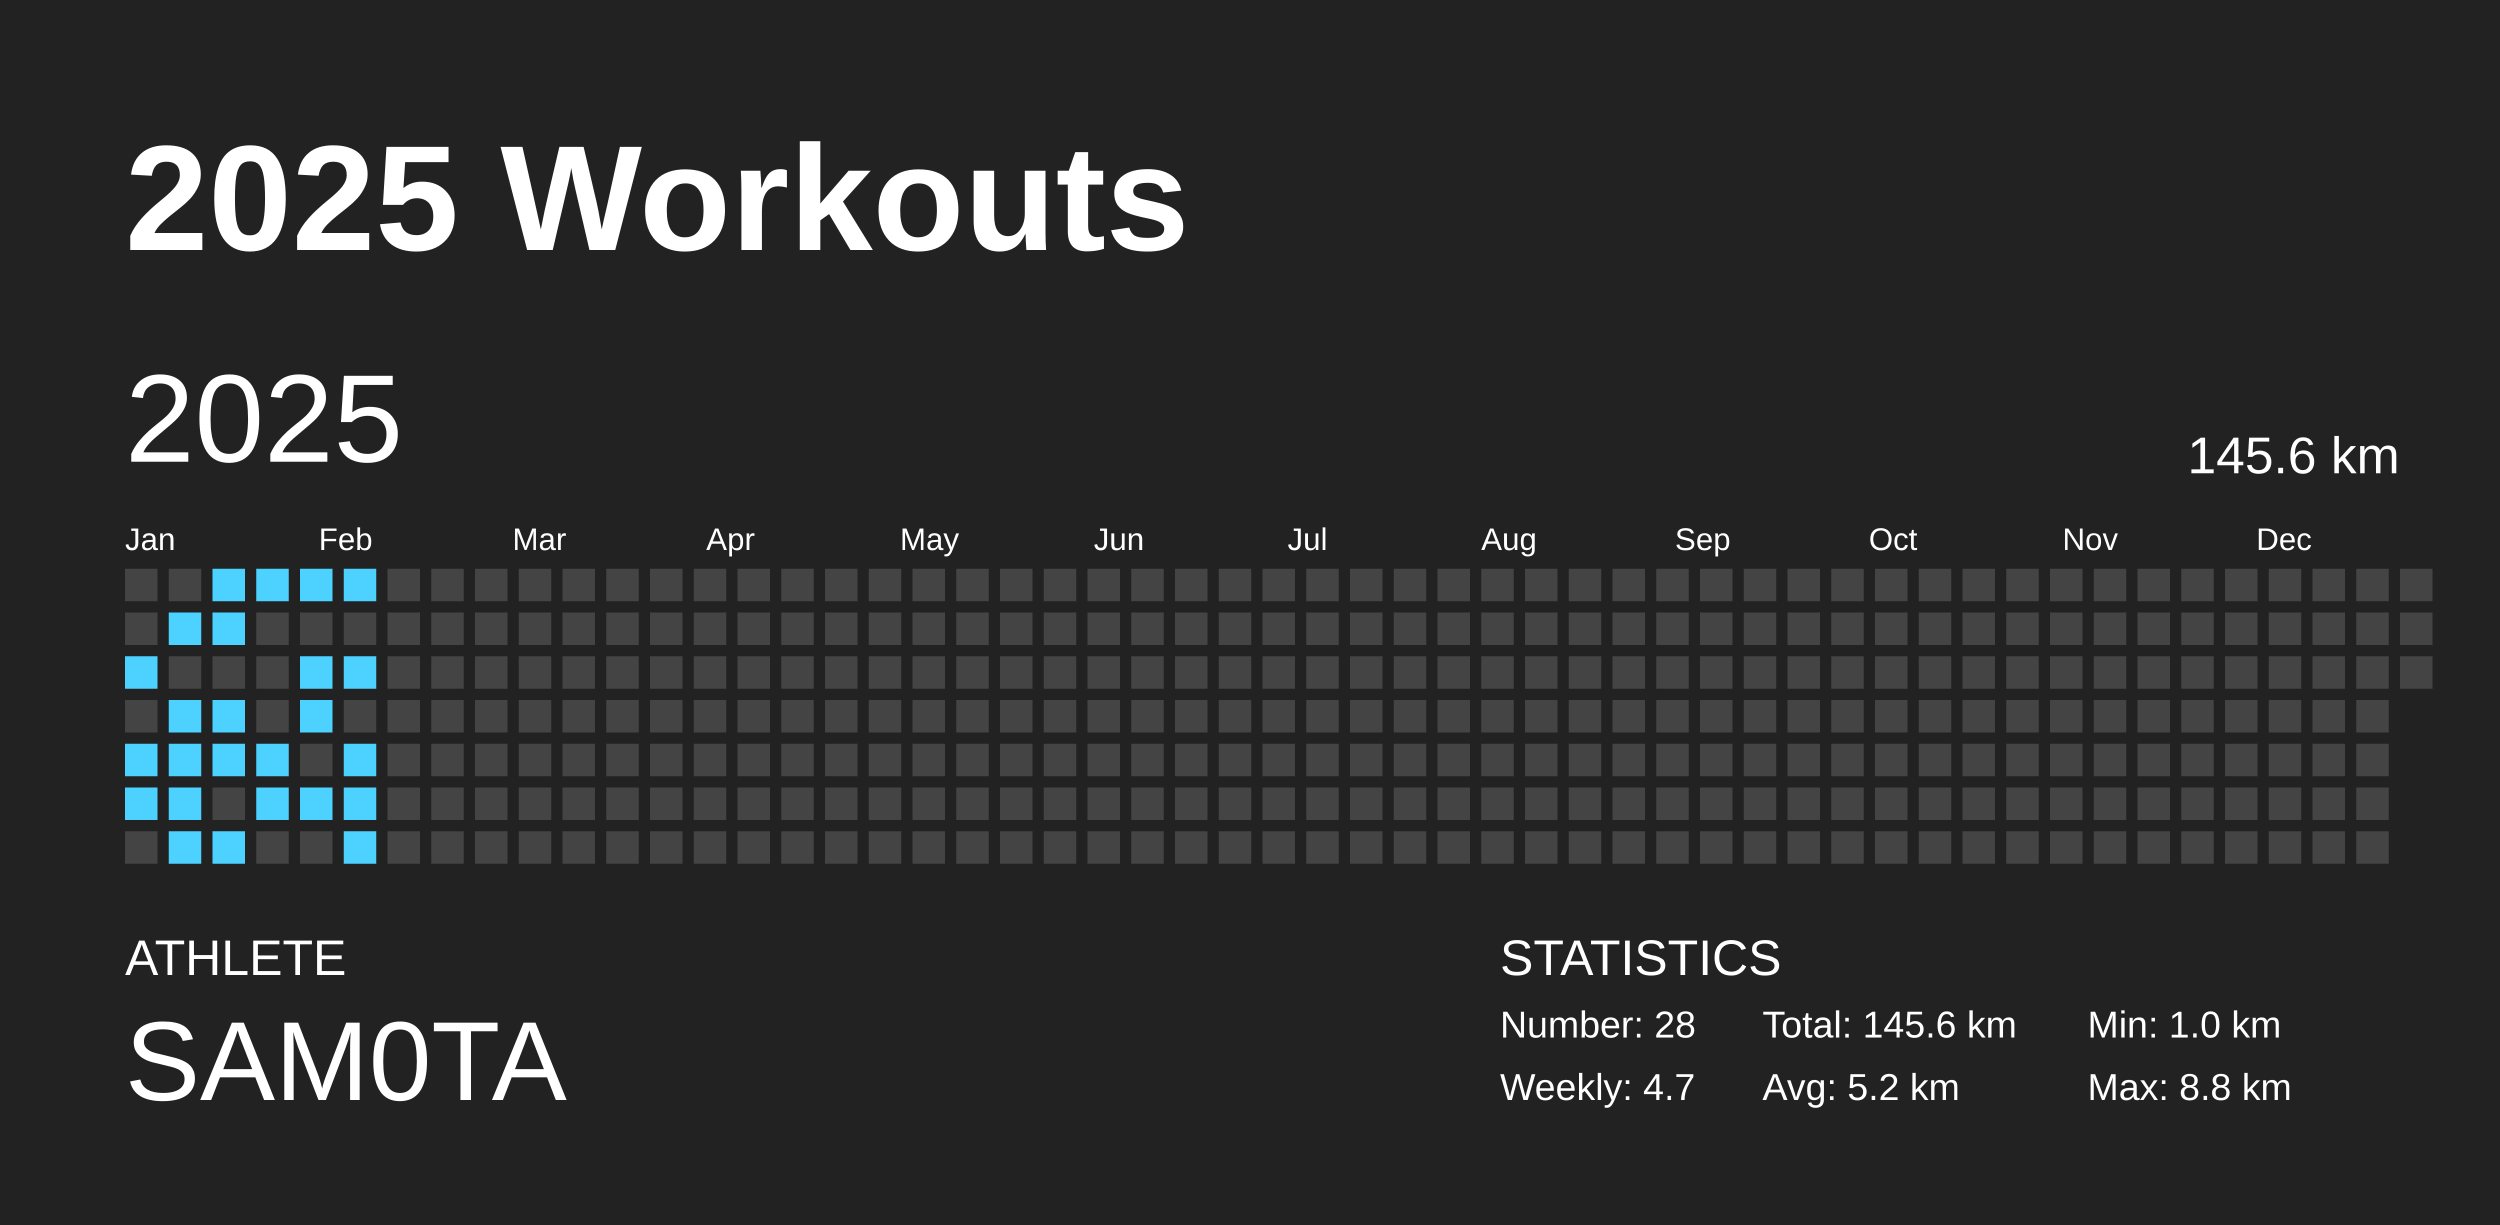
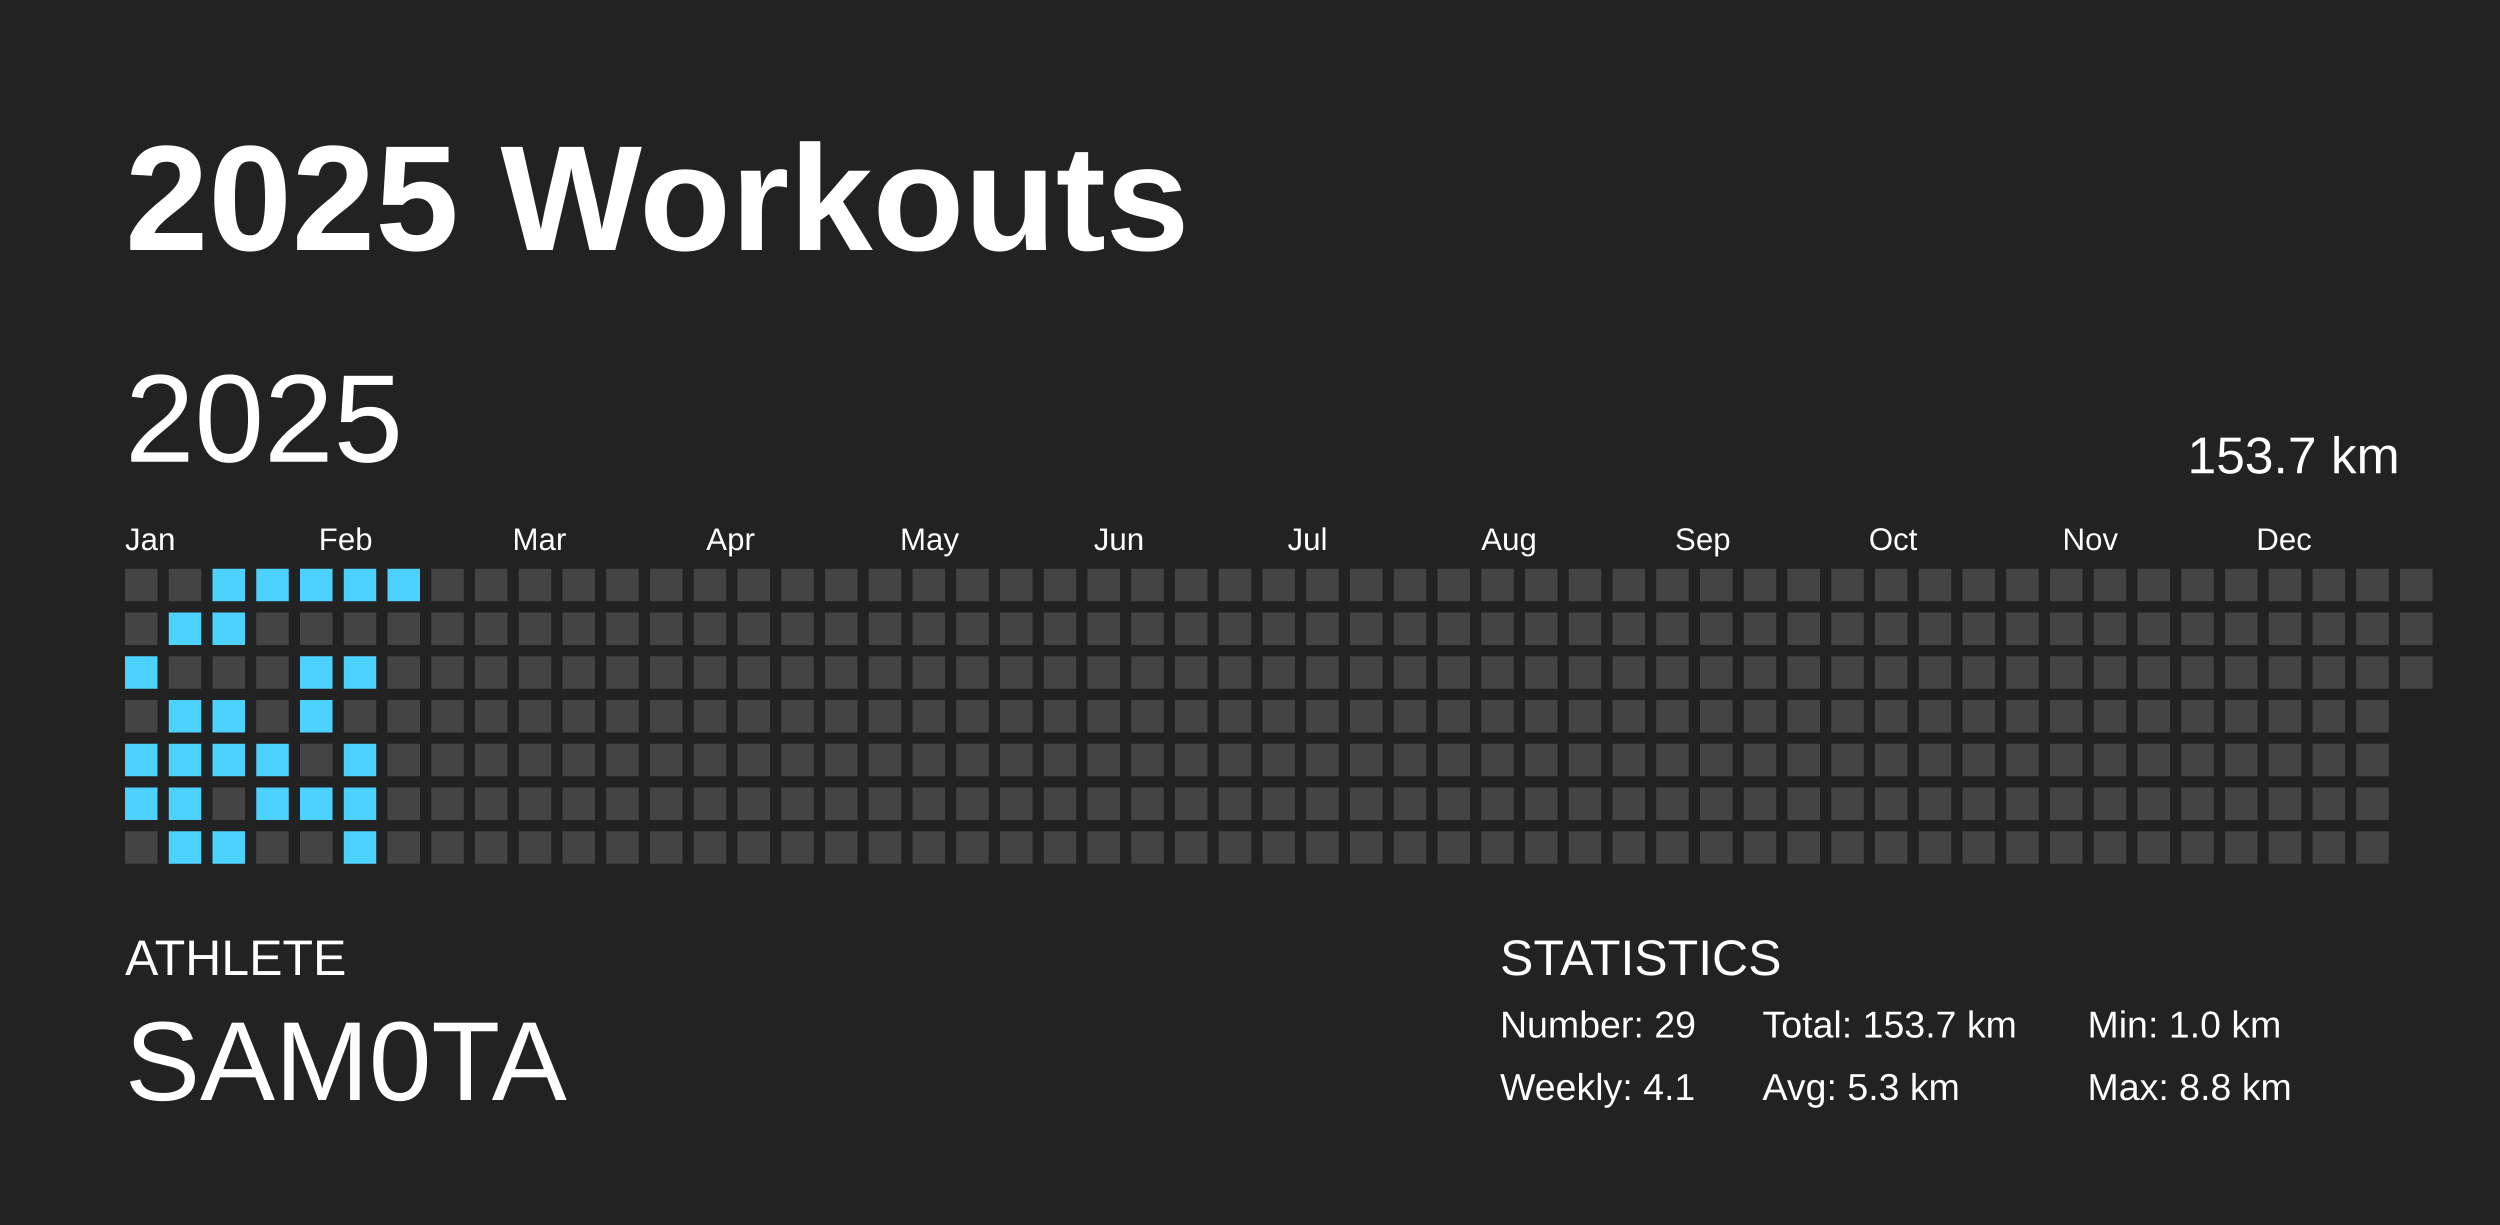
<svg xmlns="http://www.w3.org/2000/svg" baseProfile="full" height="98mm" version="1.1" viewBox="0,0,200,98" width="200mm">
  <defs />
  <rect fill="#222222" height="98" width="200" x="0" y="0" />
  <text fill="#FFFFFF" style="font-size:12px; font-family:Arial; font-weight:bold;" x="10" y="20">2025 Workouts</text>
  <text fill="#FFFFFF" style="font-size:4px; font-family:Arial" x="10" y="78">ATHLETE</text>
  <text fill="#FFFFFF" style="font-size:9px; font-family:Arial" x="10" y="88">SAM0TA</text>
  <text fill="#FFFFFF" style="font-size:4px; font-family:Arial" x="120" y="78">STATISTICS</text>
-   <text fill="#FFFFFF" style="font-size:3px; font-family:Arial" x="120" y="83">Number: 28</text>
-   <text fill="#FFFFFF" style="font-size:3px; font-family:Arial" x="120" y="88">Weekly: 4.7</text>
-   <text fill="#FFFFFF" style="font-size:3px; font-family:Arial" x="141" y="83">Total: 145.6 km</text>
-   <text fill="#FFFFFF" style="font-size:3px; font-family:Arial" x="141" y="88">Avg: 5.2 km</text>
+   <text fill="#FFFFFF" style="font-size:3px; font-family:Arial" x="120" y="83">Number: 29</text>
+   <text fill="#FFFFFF" style="font-size:3px; font-family:Arial" x="120" y="88">Weekly: 4.1</text>
+   <text fill="#FFFFFF" style="font-size:3px; font-family:Arial" x="141" y="83">Total: 153.7 km</text>
+   <text fill="#FFFFFF" style="font-size:3px; font-family:Arial" x="141" y="88">Avg: 5.3 km</text>
  <text fill="#FFFFFF" style="font-size:3px; font-family:Arial" x="167" y="83">Min: 1.0 km</text>
  <text fill="#FFFFFF" style="font-size:3px; font-family:Arial" x="167" y="88">Max: 8.8 km</text>
  <text dominant-baseline="hanging" fill="#FFFFFF" style="font-size:10.0px; font-family:Arial;" x="10" y="30">2025</text>
-   <text dominant-baseline="hanging" fill="#FFFFFF" style="font-size:4.125px; font-family:Arial;" x="175" y="35">145.6 km</text>
+   <text dominant-baseline="hanging" fill="#FFFFFF" style="font-size:4.125px; font-family:Arial;" x="175" y="35">153.7 km</text>
  <text fill="#FFFFFF" style="font-size:2.5px; font-family:Arial" x="10.0" y="44">Jan</text>
  <text fill="#FFFFFF" style="font-size:2.5px; font-family:Arial" x="25.5" y="44">Feb</text>
  <text fill="#FFFFFF" style="font-size:2.5px; font-family:Arial" x="41.0" y="44">Mar</text>
  <text fill="#FFFFFF" style="font-size:2.5px; font-family:Arial" x="56.5" y="44">Apr</text>
  <text fill="#FFFFFF" style="font-size:2.5px; font-family:Arial" x="72.0" y="44">May</text>
  <text fill="#FFFFFF" style="font-size:2.5px; font-family:Arial" x="87.5" y="44">Jun</text>
  <text fill="#FFFFFF" style="font-size:2.5px; font-family:Arial" x="103.0" y="44">Jul</text>
  <text fill="#FFFFFF" style="font-size:2.5px; font-family:Arial" x="118.5" y="44">Aug</text>
  <text fill="#FFFFFF" style="font-size:2.5px; font-family:Arial" x="134.0" y="44">Sep</text>
  <text fill="#FFFFFF" style="font-size:2.5px; font-family:Arial" x="149.5" y="44">Oct</text>
  <text fill="#FFFFFF" style="font-size:2.5px; font-family:Arial" x="165.0" y="44">Nov</text>
  <text fill="#FFFFFF" style="font-size:2.5px; font-family:Arial" x="180.5" y="44">Dec</text>
  <rect fill="#444444" height="2.6" width="2.6" x="10.0" y="45.5" />
  <rect fill="#444444" height="2.6" width="2.6" x="10.0" y="49.0" />
  <rect fill="#4dd2ff" height="2.6" width="2.6" x="10.0" y="52.5" />
  <rect fill="#444444" height="2.6" width="2.6" x="10.0" y="56.0" />
  <rect fill="#4dd2ff" height="2.6" width="2.6" x="10.0" y="59.5" />
  <rect fill="#4dd2ff" height="2.6" width="2.6" x="10.0" y="63.0" />
  <rect fill="#444444" height="2.6" width="2.6" x="10.0" y="66.5" />
  <rect fill="#444444" height="2.6" width="2.6" x="13.5" y="45.5" />
  <rect fill="#4dd2ff" height="2.6" width="2.6" x="13.5" y="49.0" />
  <rect fill="#444444" height="2.6" width="2.6" x="13.5" y="52.5" />
  <rect fill="#4dd2ff" height="2.6" width="2.6" x="13.5" y="56.0" />
  <rect fill="#4dd2ff" height="2.6" width="2.6" x="13.5" y="59.5" />
  <rect fill="#4dd2ff" height="2.6" width="2.6" x="13.5" y="63.0" />
  <rect fill="#4dd2ff" height="2.6" width="2.6" x="13.5" y="66.5" />
  <rect fill="#4dd2ff" height="2.6" width="2.6" x="17.0" y="45.5" />
  <rect fill="#4dd2ff" height="2.6" width="2.6" x="17.0" y="49.0" />
  <rect fill="#444444" height="2.6" width="2.6" x="17.0" y="52.5" />
  <rect fill="#4dd2ff" height="2.6" width="2.6" x="17.0" y="56.0" />
  <rect fill="#4dd2ff" height="2.6" width="2.6" x="17.0" y="59.5" />
  <rect fill="#444444" height="2.6" width="2.6" x="17.0" y="63.0" />
  <rect fill="#4dd2ff" height="2.6" width="2.6" x="17.0" y="66.5" />
  <rect fill="#4dd2ff" height="2.6" width="2.6" x="20.5" y="45.5" />
  <rect fill="#444444" height="2.6" width="2.6" x="20.5" y="49.0" />
  <rect fill="#444444" height="2.6" width="2.6" x="20.5" y="52.5" />
  <rect fill="#444444" height="2.6" width="2.6" x="20.5" y="56.0" />
  <rect fill="#4dd2ff" height="2.6" width="2.6" x="20.5" y="59.5" />
  <rect fill="#4dd2ff" height="2.6" width="2.6" x="20.5" y="63.0" />
  <rect fill="#444444" height="2.6" width="2.6" x="20.5" y="66.5" />
  <rect fill="#4dd2ff" height="2.6" width="2.6" x="24.0" y="45.5" />
  <rect fill="#444444" height="2.6" width="2.6" x="24.0" y="49.0" />
  <rect fill="#4dd2ff" height="2.6" width="2.6" x="24.0" y="52.5" />
  <rect fill="#4dd2ff" height="2.6" width="2.6" x="24.0" y="56.0" />
  <rect fill="#444444" height="2.6" width="2.6" x="24.0" y="59.5" />
  <rect fill="#4dd2ff" height="2.6" width="2.6" x="24.0" y="63.0" />
  <rect fill="#444444" height="2.6" width="2.6" x="24.0" y="66.5" />
  <rect fill="#4dd2ff" height="2.6" width="2.6" x="27.5" y="45.5" />
  <rect fill="#444444" height="2.6" width="2.6" x="27.5" y="49.0" />
  <rect fill="#4dd2ff" height="2.6" width="2.6" x="27.5" y="52.5" />
  <rect fill="#444444" height="2.6" width="2.6" x="27.5" y="56.0" />
  <rect fill="#4dd2ff" height="2.6" width="2.6" x="27.5" y="59.5" />
  <rect fill="#4dd2ff" height="2.6" width="2.6" x="27.5" y="63.0" />
  <rect fill="#4dd2ff" height="2.6" width="2.6" x="27.5" y="66.5" />
-   <rect fill="#444444" height="2.6" width="2.6" x="31.0" y="45.5" />
+   <rect fill="#4dd2ff" height="2.6" width="2.6" x="31.0" y="45.5" />
  <rect fill="#444444" height="2.6" width="2.6" x="31.0" y="49.0" />
  <rect fill="#444444" height="2.6" width="2.6" x="31.0" y="52.5" />
  <rect fill="#444444" height="2.6" width="2.6" x="31.0" y="56.0" />
  <rect fill="#444444" height="2.6" width="2.6" x="31.0" y="59.5" />
  <rect fill="#444444" height="2.6" width="2.6" x="31.0" y="63.0" />
  <rect fill="#444444" height="2.6" width="2.6" x="31.0" y="66.5" />
  <rect fill="#444444" height="2.6" width="2.6" x="34.5" y="45.5" />
  <rect fill="#444444" height="2.6" width="2.6" x="34.5" y="49.0" />
  <rect fill="#444444" height="2.6" width="2.6" x="34.5" y="52.5" />
  <rect fill="#444444" height="2.6" width="2.6" x="34.5" y="56.0" />
  <rect fill="#444444" height="2.6" width="2.6" x="34.5" y="59.5" />
  <rect fill="#444444" height="2.6" width="2.6" x="34.5" y="63.0" />
  <rect fill="#444444" height="2.6" width="2.6" x="34.5" y="66.5" />
  <rect fill="#444444" height="2.6" width="2.6" x="38.0" y="45.5" />
  <rect fill="#444444" height="2.6" width="2.6" x="38.0" y="49.0" />
  <rect fill="#444444" height="2.6" width="2.6" x="38.0" y="52.5" />
  <rect fill="#444444" height="2.6" width="2.6" x="38.0" y="56.0" />
  <rect fill="#444444" height="2.6" width="2.6" x="38.0" y="59.5" />
  <rect fill="#444444" height="2.6" width="2.6" x="38.0" y="63.0" />
  <rect fill="#444444" height="2.6" width="2.6" x="38.0" y="66.5" />
  <rect fill="#444444" height="2.6" width="2.6" x="41.5" y="45.5" />
  <rect fill="#444444" height="2.6" width="2.6" x="41.5" y="49.0" />
  <rect fill="#444444" height="2.6" width="2.6" x="41.5" y="52.5" />
  <rect fill="#444444" height="2.6" width="2.6" x="41.5" y="56.0" />
  <rect fill="#444444" height="2.6" width="2.6" x="41.5" y="59.5" />
  <rect fill="#444444" height="2.6" width="2.6" x="41.5" y="63.0" />
  <rect fill="#444444" height="2.6" width="2.6" x="41.5" y="66.5" />
  <rect fill="#444444" height="2.6" width="2.6" x="45.0" y="45.5" />
  <rect fill="#444444" height="2.6" width="2.6" x="45.0" y="49.0" />
  <rect fill="#444444" height="2.6" width="2.6" x="45.0" y="52.5" />
  <rect fill="#444444" height="2.6" width="2.6" x="45.0" y="56.0" />
  <rect fill="#444444" height="2.6" width="2.6" x="45.0" y="59.5" />
  <rect fill="#444444" height="2.6" width="2.6" x="45.0" y="63.0" />
  <rect fill="#444444" height="2.6" width="2.6" x="45.0" y="66.5" />
  <rect fill="#444444" height="2.6" width="2.6" x="48.5" y="45.5" />
  <rect fill="#444444" height="2.6" width="2.6" x="48.5" y="49.0" />
  <rect fill="#444444" height="2.6" width="2.6" x="48.5" y="52.5" />
  <rect fill="#444444" height="2.6" width="2.6" x="48.5" y="56.0" />
  <rect fill="#444444" height="2.6" width="2.6" x="48.5" y="59.5" />
  <rect fill="#444444" height="2.6" width="2.6" x="48.5" y="63.0" />
  <rect fill="#444444" height="2.6" width="2.6" x="48.5" y="66.5" />
  <rect fill="#444444" height="2.6" width="2.6" x="52.0" y="45.5" />
  <rect fill="#444444" height="2.6" width="2.6" x="52.0" y="49.0" />
  <rect fill="#444444" height="2.6" width="2.6" x="52.0" y="52.5" />
  <rect fill="#444444" height="2.6" width="2.6" x="52.0" y="56.0" />
  <rect fill="#444444" height="2.6" width="2.6" x="52.0" y="59.5" />
  <rect fill="#444444" height="2.6" width="2.6" x="52.0" y="63.0" />
  <rect fill="#444444" height="2.6" width="2.6" x="52.0" y="66.5" />
  <rect fill="#444444" height="2.6" width="2.6" x="55.5" y="45.5" />
  <rect fill="#444444" height="2.6" width="2.6" x="55.5" y="49.0" />
  <rect fill="#444444" height="2.6" width="2.6" x="55.5" y="52.5" />
  <rect fill="#444444" height="2.6" width="2.6" x="55.5" y="56.0" />
  <rect fill="#444444" height="2.6" width="2.6" x="55.5" y="59.5" />
  <rect fill="#444444" height="2.6" width="2.6" x="55.5" y="63.0" />
  <rect fill="#444444" height="2.6" width="2.6" x="55.5" y="66.5" />
  <rect fill="#444444" height="2.6" width="2.6" x="59.0" y="45.5" />
  <rect fill="#444444" height="2.6" width="2.6" x="59.0" y="49.0" />
  <rect fill="#444444" height="2.6" width="2.6" x="59.0" y="52.5" />
  <rect fill="#444444" height="2.6" width="2.6" x="59.0" y="56.0" />
  <rect fill="#444444" height="2.6" width="2.6" x="59.0" y="59.5" />
  <rect fill="#444444" height="2.6" width="2.6" x="59.0" y="63.0" />
  <rect fill="#444444" height="2.6" width="2.6" x="59.0" y="66.5" />
  <rect fill="#444444" height="2.6" width="2.6" x="62.5" y="45.5" />
  <rect fill="#444444" height="2.6" width="2.6" x="62.5" y="49.0" />
  <rect fill="#444444" height="2.6" width="2.6" x="62.5" y="52.5" />
  <rect fill="#444444" height="2.6" width="2.6" x="62.5" y="56.0" />
  <rect fill="#444444" height="2.6" width="2.6" x="62.5" y="59.5" />
  <rect fill="#444444" height="2.6" width="2.6" x="62.5" y="63.0" />
  <rect fill="#444444" height="2.6" width="2.6" x="62.5" y="66.5" />
  <rect fill="#444444" height="2.6" width="2.6" x="66.0" y="45.5" />
  <rect fill="#444444" height="2.6" width="2.6" x="66.0" y="49.0" />
  <rect fill="#444444" height="2.6" width="2.6" x="66.0" y="52.5" />
  <rect fill="#444444" height="2.6" width="2.6" x="66.0" y="56.0" />
  <rect fill="#444444" height="2.6" width="2.6" x="66.0" y="59.5" />
  <rect fill="#444444" height="2.6" width="2.6" x="66.0" y="63.0" />
  <rect fill="#444444" height="2.6" width="2.6" x="66.0" y="66.5" />
  <rect fill="#444444" height="2.6" width="2.6" x="69.5" y="45.5" />
  <rect fill="#444444" height="2.6" width="2.6" x="69.5" y="49.0" />
  <rect fill="#444444" height="2.6" width="2.6" x="69.5" y="52.5" />
  <rect fill="#444444" height="2.6" width="2.6" x="69.5" y="56.0" />
  <rect fill="#444444" height="2.6" width="2.6" x="69.5" y="59.5" />
  <rect fill="#444444" height="2.6" width="2.6" x="69.5" y="63.0" />
  <rect fill="#444444" height="2.6" width="2.6" x="69.5" y="66.5" />
  <rect fill="#444444" height="2.6" width="2.6" x="73.0" y="45.5" />
  <rect fill="#444444" height="2.6" width="2.6" x="73.0" y="49.0" />
  <rect fill="#444444" height="2.6" width="2.6" x="73.0" y="52.5" />
  <rect fill="#444444" height="2.6" width="2.6" x="73.0" y="56.0" />
  <rect fill="#444444" height="2.6" width="2.6" x="73.0" y="59.5" />
  <rect fill="#444444" height="2.6" width="2.6" x="73.0" y="63.0" />
  <rect fill="#444444" height="2.6" width="2.6" x="73.0" y="66.5" />
  <rect fill="#444444" height="2.6" width="2.6" x="76.5" y="45.5" />
  <rect fill="#444444" height="2.6" width="2.6" x="76.5" y="49.0" />
  <rect fill="#444444" height="2.6" width="2.6" x="76.5" y="52.5" />
  <rect fill="#444444" height="2.6" width="2.6" x="76.5" y="56.0" />
  <rect fill="#444444" height="2.6" width="2.6" x="76.5" y="59.5" />
  <rect fill="#444444" height="2.6" width="2.6" x="76.5" y="63.0" />
  <rect fill="#444444" height="2.6" width="2.6" x="76.5" y="66.5" />
  <rect fill="#444444" height="2.6" width="2.6" x="80.0" y="45.5" />
  <rect fill="#444444" height="2.6" width="2.6" x="80.0" y="49.0" />
  <rect fill="#444444" height="2.6" width="2.6" x="80.0" y="52.5" />
  <rect fill="#444444" height="2.6" width="2.6" x="80.0" y="56.0" />
  <rect fill="#444444" height="2.6" width="2.6" x="80.0" y="59.5" />
  <rect fill="#444444" height="2.6" width="2.6" x="80.0" y="63.0" />
  <rect fill="#444444" height="2.6" width="2.6" x="80.0" y="66.5" />
  <rect fill="#444444" height="2.6" width="2.6" x="83.5" y="45.5" />
  <rect fill="#444444" height="2.6" width="2.6" x="83.5" y="49.0" />
  <rect fill="#444444" height="2.6" width="2.6" x="83.5" y="52.5" />
  <rect fill="#444444" height="2.6" width="2.6" x="83.5" y="56.0" />
  <rect fill="#444444" height="2.6" width="2.6" x="83.5" y="59.5" />
  <rect fill="#444444" height="2.6" width="2.6" x="83.5" y="63.0" />
  <rect fill="#444444" height="2.6" width="2.6" x="83.5" y="66.5" />
  <rect fill="#444444" height="2.6" width="2.6" x="87.0" y="45.5" />
  <rect fill="#444444" height="2.6" width="2.6" x="87.0" y="49.0" />
  <rect fill="#444444" height="2.6" width="2.6" x="87.0" y="52.5" />
  <rect fill="#444444" height="2.6" width="2.6" x="87.0" y="56.0" />
  <rect fill="#444444" height="2.6" width="2.6" x="87.0" y="59.5" />
  <rect fill="#444444" height="2.6" width="2.6" x="87.0" y="63.0" />
  <rect fill="#444444" height="2.6" width="2.6" x="87.0" y="66.5" />
  <rect fill="#444444" height="2.6" width="2.6" x="90.5" y="45.5" />
  <rect fill="#444444" height="2.6" width="2.6" x="90.5" y="49.0" />
  <rect fill="#444444" height="2.6" width="2.6" x="90.5" y="52.5" />
  <rect fill="#444444" height="2.6" width="2.6" x="90.5" y="56.0" />
  <rect fill="#444444" height="2.6" width="2.6" x="90.5" y="59.5" />
  <rect fill="#444444" height="2.6" width="2.6" x="90.5" y="63.0" />
  <rect fill="#444444" height="2.6" width="2.6" x="90.5" y="66.5" />
  <rect fill="#444444" height="2.6" width="2.6" x="94.0" y="45.5" />
  <rect fill="#444444" height="2.6" width="2.6" x="94.0" y="49.0" />
  <rect fill="#444444" height="2.6" width="2.6" x="94.0" y="52.5" />
  <rect fill="#444444" height="2.6" width="2.6" x="94.0" y="56.0" />
  <rect fill="#444444" height="2.6" width="2.6" x="94.0" y="59.5" />
  <rect fill="#444444" height="2.6" width="2.6" x="94.0" y="63.0" />
  <rect fill="#444444" height="2.6" width="2.6" x="94.0" y="66.5" />
  <rect fill="#444444" height="2.6" width="2.6" x="97.5" y="45.5" />
  <rect fill="#444444" height="2.6" width="2.6" x="97.5" y="49.0" />
  <rect fill="#444444" height="2.6" width="2.6" x="97.5" y="52.5" />
  <rect fill="#444444" height="2.6" width="2.6" x="97.5" y="56.0" />
  <rect fill="#444444" height="2.6" width="2.6" x="97.5" y="59.5" />
  <rect fill="#444444" height="2.6" width="2.6" x="97.5" y="63.0" />
  <rect fill="#444444" height="2.6" width="2.6" x="97.5" y="66.5" />
  <rect fill="#444444" height="2.6" width="2.6" x="101.0" y="45.5" />
  <rect fill="#444444" height="2.6" width="2.6" x="101.0" y="49.0" />
  <rect fill="#444444" height="2.6" width="2.6" x="101.0" y="52.5" />
  <rect fill="#444444" height="2.6" width="2.6" x="101.0" y="56.0" />
  <rect fill="#444444" height="2.6" width="2.6" x="101.0" y="59.5" />
  <rect fill="#444444" height="2.6" width="2.6" x="101.0" y="63.0" />
  <rect fill="#444444" height="2.6" width="2.6" x="101.0" y="66.5" />
  <rect fill="#444444" height="2.6" width="2.6" x="104.5" y="45.5" />
  <rect fill="#444444" height="2.6" width="2.6" x="104.5" y="49.0" />
  <rect fill="#444444" height="2.6" width="2.6" x="104.5" y="52.5" />
  <rect fill="#444444" height="2.6" width="2.6" x="104.5" y="56.0" />
  <rect fill="#444444" height="2.6" width="2.6" x="104.5" y="59.5" />
  <rect fill="#444444" height="2.6" width="2.6" x="104.5" y="63.0" />
  <rect fill="#444444" height="2.6" width="2.6" x="104.5" y="66.5" />
  <rect fill="#444444" height="2.6" width="2.6" x="108.0" y="45.5" />
  <rect fill="#444444" height="2.6" width="2.6" x="108.0" y="49.0" />
  <rect fill="#444444" height="2.6" width="2.6" x="108.0" y="52.5" />
  <rect fill="#444444" height="2.6" width="2.6" x="108.0" y="56.0" />
  <rect fill="#444444" height="2.6" width="2.6" x="108.0" y="59.5" />
  <rect fill="#444444" height="2.6" width="2.6" x="108.0" y="63.0" />
  <rect fill="#444444" height="2.6" width="2.6" x="108.0" y="66.5" />
  <rect fill="#444444" height="2.6" width="2.6" x="111.5" y="45.5" />
  <rect fill="#444444" height="2.6" width="2.6" x="111.5" y="49.0" />
  <rect fill="#444444" height="2.6" width="2.6" x="111.5" y="52.5" />
  <rect fill="#444444" height="2.6" width="2.6" x="111.5" y="56.0" />
  <rect fill="#444444" height="2.6" width="2.6" x="111.5" y="59.5" />
  <rect fill="#444444" height="2.6" width="2.6" x="111.5" y="63.0" />
  <rect fill="#444444" height="2.6" width="2.6" x="111.5" y="66.5" />
  <rect fill="#444444" height="2.6" width="2.6" x="115.0" y="45.5" />
  <rect fill="#444444" height="2.6" width="2.6" x="115.0" y="49.0" />
  <rect fill="#444444" height="2.6" width="2.6" x="115.0" y="52.5" />
  <rect fill="#444444" height="2.6" width="2.6" x="115.0" y="56.0" />
  <rect fill="#444444" height="2.6" width="2.6" x="115.0" y="59.5" />
  <rect fill="#444444" height="2.6" width="2.6" x="115.0" y="63.0" />
  <rect fill="#444444" height="2.6" width="2.6" x="115.0" y="66.5" />
  <rect fill="#444444" height="2.6" width="2.6" x="118.5" y="45.5" />
  <rect fill="#444444" height="2.6" width="2.6" x="118.5" y="49.0" />
  <rect fill="#444444" height="2.6" width="2.6" x="118.5" y="52.5" />
  <rect fill="#444444" height="2.6" width="2.6" x="118.5" y="56.0" />
  <rect fill="#444444" height="2.6" width="2.6" x="118.5" y="59.5" />
  <rect fill="#444444" height="2.6" width="2.6" x="118.5" y="63.0" />
  <rect fill="#444444" height="2.6" width="2.6" x="118.5" y="66.5" />
  <rect fill="#444444" height="2.6" width="2.6" x="122.0" y="45.5" />
  <rect fill="#444444" height="2.6" width="2.6" x="122.0" y="49.0" />
  <rect fill="#444444" height="2.6" width="2.6" x="122.0" y="52.5" />
  <rect fill="#444444" height="2.6" width="2.6" x="122.0" y="56.0" />
  <rect fill="#444444" height="2.6" width="2.6" x="122.0" y="59.5" />
  <rect fill="#444444" height="2.6" width="2.6" x="122.0" y="63.0" />
  <rect fill="#444444" height="2.6" width="2.6" x="122.0" y="66.5" />
  <rect fill="#444444" height="2.6" width="2.6" x="125.5" y="45.5" />
  <rect fill="#444444" height="2.6" width="2.6" x="125.5" y="49.0" />
  <rect fill="#444444" height="2.6" width="2.6" x="125.5" y="52.5" />
  <rect fill="#444444" height="2.6" width="2.6" x="125.5" y="56.0" />
  <rect fill="#444444" height="2.6" width="2.6" x="125.5" y="59.5" />
  <rect fill="#444444" height="2.6" width="2.6" x="125.5" y="63.0" />
  <rect fill="#444444" height="2.6" width="2.6" x="125.5" y="66.5" />
  <rect fill="#444444" height="2.6" width="2.6" x="129.0" y="45.5" />
  <rect fill="#444444" height="2.6" width="2.6" x="129.0" y="49.0" />
  <rect fill="#444444" height="2.6" width="2.6" x="129.0" y="52.5" />
  <rect fill="#444444" height="2.6" width="2.6" x="129.0" y="56.0" />
  <rect fill="#444444" height="2.6" width="2.6" x="129.0" y="59.5" />
  <rect fill="#444444" height="2.6" width="2.6" x="129.0" y="63.0" />
  <rect fill="#444444" height="2.6" width="2.6" x="129.0" y="66.5" />
  <rect fill="#444444" height="2.6" width="2.6" x="132.5" y="45.5" />
  <rect fill="#444444" height="2.6" width="2.6" x="132.5" y="49.0" />
  <rect fill="#444444" height="2.6" width="2.6" x="132.5" y="52.5" />
  <rect fill="#444444" height="2.6" width="2.6" x="132.5" y="56.0" />
  <rect fill="#444444" height="2.6" width="2.6" x="132.5" y="59.5" />
  <rect fill="#444444" height="2.6" width="2.6" x="132.5" y="63.0" />
  <rect fill="#444444" height="2.6" width="2.6" x="132.5" y="66.5" />
  <rect fill="#444444" height="2.6" width="2.6" x="136.0" y="45.5" />
  <rect fill="#444444" height="2.6" width="2.6" x="136.0" y="49.0" />
  <rect fill="#444444" height="2.6" width="2.6" x="136.0" y="52.5" />
  <rect fill="#444444" height="2.6" width="2.6" x="136.0" y="56.0" />
  <rect fill="#444444" height="2.6" width="2.6" x="136.0" y="59.5" />
  <rect fill="#444444" height="2.6" width="2.6" x="136.0" y="63.0" />
  <rect fill="#444444" height="2.6" width="2.6" x="136.0" y="66.5" />
  <rect fill="#444444" height="2.6" width="2.6" x="139.5" y="45.5" />
  <rect fill="#444444" height="2.6" width="2.6" x="139.5" y="49.0" />
  <rect fill="#444444" height="2.6" width="2.6" x="139.5" y="52.5" />
  <rect fill="#444444" height="2.6" width="2.6" x="139.5" y="56.0" />
  <rect fill="#444444" height="2.6" width="2.6" x="139.5" y="59.5" />
  <rect fill="#444444" height="2.6" width="2.6" x="139.5" y="63.0" />
  <rect fill="#444444" height="2.6" width="2.6" x="139.5" y="66.5" />
  <rect fill="#444444" height="2.6" width="2.6" x="143.0" y="45.5" />
  <rect fill="#444444" height="2.6" width="2.6" x="143.0" y="49.0" />
  <rect fill="#444444" height="2.6" width="2.6" x="143.0" y="52.5" />
  <rect fill="#444444" height="2.6" width="2.6" x="143.0" y="56.0" />
  <rect fill="#444444" height="2.6" width="2.6" x="143.0" y="59.5" />
  <rect fill="#444444" height="2.6" width="2.6" x="143.0" y="63.0" />
  <rect fill="#444444" height="2.6" width="2.6" x="143.0" y="66.5" />
  <rect fill="#444444" height="2.6" width="2.6" x="146.5" y="45.5" />
  <rect fill="#444444" height="2.6" width="2.6" x="146.5" y="49.0" />
  <rect fill="#444444" height="2.6" width="2.6" x="146.5" y="52.5" />
  <rect fill="#444444" height="2.6" width="2.6" x="146.5" y="56.0" />
  <rect fill="#444444" height="2.6" width="2.6" x="146.5" y="59.5" />
  <rect fill="#444444" height="2.6" width="2.6" x="146.5" y="63.0" />
  <rect fill="#444444" height="2.6" width="2.6" x="146.5" y="66.5" />
  <rect fill="#444444" height="2.6" width="2.6" x="150.0" y="45.5" />
  <rect fill="#444444" height="2.6" width="2.6" x="150.0" y="49.0" />
  <rect fill="#444444" height="2.6" width="2.6" x="150.0" y="52.5" />
  <rect fill="#444444" height="2.6" width="2.6" x="150.0" y="56.0" />
  <rect fill="#444444" height="2.6" width="2.6" x="150.0" y="59.5" />
  <rect fill="#444444" height="2.6" width="2.6" x="150.0" y="63.0" />
  <rect fill="#444444" height="2.6" width="2.6" x="150.0" y="66.5" />
  <rect fill="#444444" height="2.6" width="2.6" x="153.5" y="45.5" />
  <rect fill="#444444" height="2.6" width="2.6" x="153.5" y="49.0" />
  <rect fill="#444444" height="2.6" width="2.6" x="153.5" y="52.5" />
  <rect fill="#444444" height="2.6" width="2.6" x="153.5" y="56.0" />
  <rect fill="#444444" height="2.6" width="2.6" x="153.5" y="59.5" />
  <rect fill="#444444" height="2.6" width="2.6" x="153.5" y="63.0" />
  <rect fill="#444444" height="2.6" width="2.6" x="153.5" y="66.5" />
  <rect fill="#444444" height="2.6" width="2.6" x="157.0" y="45.5" />
  <rect fill="#444444" height="2.6" width="2.6" x="157.0" y="49.0" />
  <rect fill="#444444" height="2.6" width="2.6" x="157.0" y="52.5" />
  <rect fill="#444444" height="2.6" width="2.6" x="157.0" y="56.0" />
  <rect fill="#444444" height="2.6" width="2.6" x="157.0" y="59.5" />
  <rect fill="#444444" height="2.6" width="2.6" x="157.0" y="63.0" />
  <rect fill="#444444" height="2.6" width="2.6" x="157.0" y="66.5" />
  <rect fill="#444444" height="2.6" width="2.6" x="160.5" y="45.5" />
  <rect fill="#444444" height="2.6" width="2.6" x="160.5" y="49.0" />
  <rect fill="#444444" height="2.6" width="2.6" x="160.5" y="52.5" />
  <rect fill="#444444" height="2.6" width="2.6" x="160.5" y="56.0" />
  <rect fill="#444444" height="2.6" width="2.6" x="160.5" y="59.5" />
  <rect fill="#444444" height="2.6" width="2.6" x="160.5" y="63.0" />
  <rect fill="#444444" height="2.6" width="2.6" x="160.5" y="66.5" />
  <rect fill="#444444" height="2.6" width="2.6" x="164.0" y="45.5" />
  <rect fill="#444444" height="2.6" width="2.6" x="164.0" y="49.0" />
  <rect fill="#444444" height="2.6" width="2.6" x="164.0" y="52.5" />
  <rect fill="#444444" height="2.6" width="2.6" x="164.0" y="56.0" />
  <rect fill="#444444" height="2.6" width="2.6" x="164.0" y="59.5" />
  <rect fill="#444444" height="2.6" width="2.6" x="164.0" y="63.0" />
  <rect fill="#444444" height="2.6" width="2.6" x="164.0" y="66.5" />
  <rect fill="#444444" height="2.6" width="2.6" x="167.5" y="45.5" />
  <rect fill="#444444" height="2.6" width="2.6" x="167.5" y="49.0" />
  <rect fill="#444444" height="2.6" width="2.6" x="167.5" y="52.5" />
  <rect fill="#444444" height="2.6" width="2.6" x="167.5" y="56.0" />
  <rect fill="#444444" height="2.6" width="2.6" x="167.5" y="59.5" />
  <rect fill="#444444" height="2.6" width="2.6" x="167.5" y="63.0" />
  <rect fill="#444444" height="2.6" width="2.6" x="167.5" y="66.5" />
  <rect fill="#444444" height="2.6" width="2.6" x="171.0" y="45.5" />
  <rect fill="#444444" height="2.6" width="2.6" x="171.0" y="49.0" />
  <rect fill="#444444" height="2.6" width="2.6" x="171.0" y="52.5" />
  <rect fill="#444444" height="2.6" width="2.6" x="171.0" y="56.0" />
  <rect fill="#444444" height="2.6" width="2.6" x="171.0" y="59.5" />
  <rect fill="#444444" height="2.6" width="2.6" x="171.0" y="63.0" />
  <rect fill="#444444" height="2.6" width="2.6" x="171.0" y="66.5" />
  <rect fill="#444444" height="2.6" width="2.6" x="174.5" y="45.5" />
  <rect fill="#444444" height="2.6" width="2.6" x="174.5" y="49.0" />
  <rect fill="#444444" height="2.6" width="2.6" x="174.5" y="52.5" />
  <rect fill="#444444" height="2.6" width="2.6" x="174.5" y="56.0" />
  <rect fill="#444444" height="2.6" width="2.6" x="174.5" y="59.5" />
  <rect fill="#444444" height="2.6" width="2.6" x="174.5" y="63.0" />
  <rect fill="#444444" height="2.6" width="2.6" x="174.5" y="66.5" />
  <rect fill="#444444" height="2.6" width="2.6" x="178.0" y="45.5" />
  <rect fill="#444444" height="2.6" width="2.6" x="178.0" y="49.0" />
  <rect fill="#444444" height="2.6" width="2.6" x="178.0" y="52.5" />
  <rect fill="#444444" height="2.6" width="2.6" x="178.0" y="56.0" />
  <rect fill="#444444" height="2.6" width="2.6" x="178.0" y="59.5" />
  <rect fill="#444444" height="2.6" width="2.6" x="178.0" y="63.0" />
  <rect fill="#444444" height="2.6" width="2.6" x="178.0" y="66.5" />
  <rect fill="#444444" height="2.6" width="2.6" x="181.5" y="45.5" />
  <rect fill="#444444" height="2.6" width="2.6" x="181.5" y="49.0" />
  <rect fill="#444444" height="2.6" width="2.6" x="181.5" y="52.5" />
  <rect fill="#444444" height="2.6" width="2.6" x="181.5" y="56.0" />
  <rect fill="#444444" height="2.6" width="2.6" x="181.5" y="59.5" />
  <rect fill="#444444" height="2.6" width="2.6" x="181.5" y="63.0" />
  <rect fill="#444444" height="2.6" width="2.6" x="181.5" y="66.5" />
  <rect fill="#444444" height="2.6" width="2.6" x="185.0" y="45.5" />
  <rect fill="#444444" height="2.6" width="2.6" x="185.0" y="49.0" />
  <rect fill="#444444" height="2.6" width="2.6" x="185.0" y="52.5" />
  <rect fill="#444444" height="2.6" width="2.6" x="185.0" y="56.0" />
  <rect fill="#444444" height="2.6" width="2.6" x="185.0" y="59.5" />
  <rect fill="#444444" height="2.6" width="2.6" x="185.0" y="63.0" />
  <rect fill="#444444" height="2.6" width="2.6" x="185.0" y="66.5" />
  <rect fill="#444444" height="2.6" width="2.6" x="188.5" y="45.5" />
  <rect fill="#444444" height="2.6" width="2.6" x="188.5" y="49.0" />
  <rect fill="#444444" height="2.6" width="2.6" x="188.5" y="52.5" />
  <rect fill="#444444" height="2.6" width="2.6" x="188.5" y="56.0" />
  <rect fill="#444444" height="2.6" width="2.6" x="188.5" y="59.5" />
  <rect fill="#444444" height="2.6" width="2.6" x="188.5" y="63.0" />
  <rect fill="#444444" height="2.6" width="2.6" x="188.5" y="66.5" />
  <rect fill="#444444" height="2.6" width="2.6" x="192.0" y="45.5" />
  <rect fill="#444444" height="2.6" width="2.6" x="192.0" y="49.0" />
  <rect fill="#444444" height="2.6" width="2.6" x="192.0" y="52.5" />
</svg>
